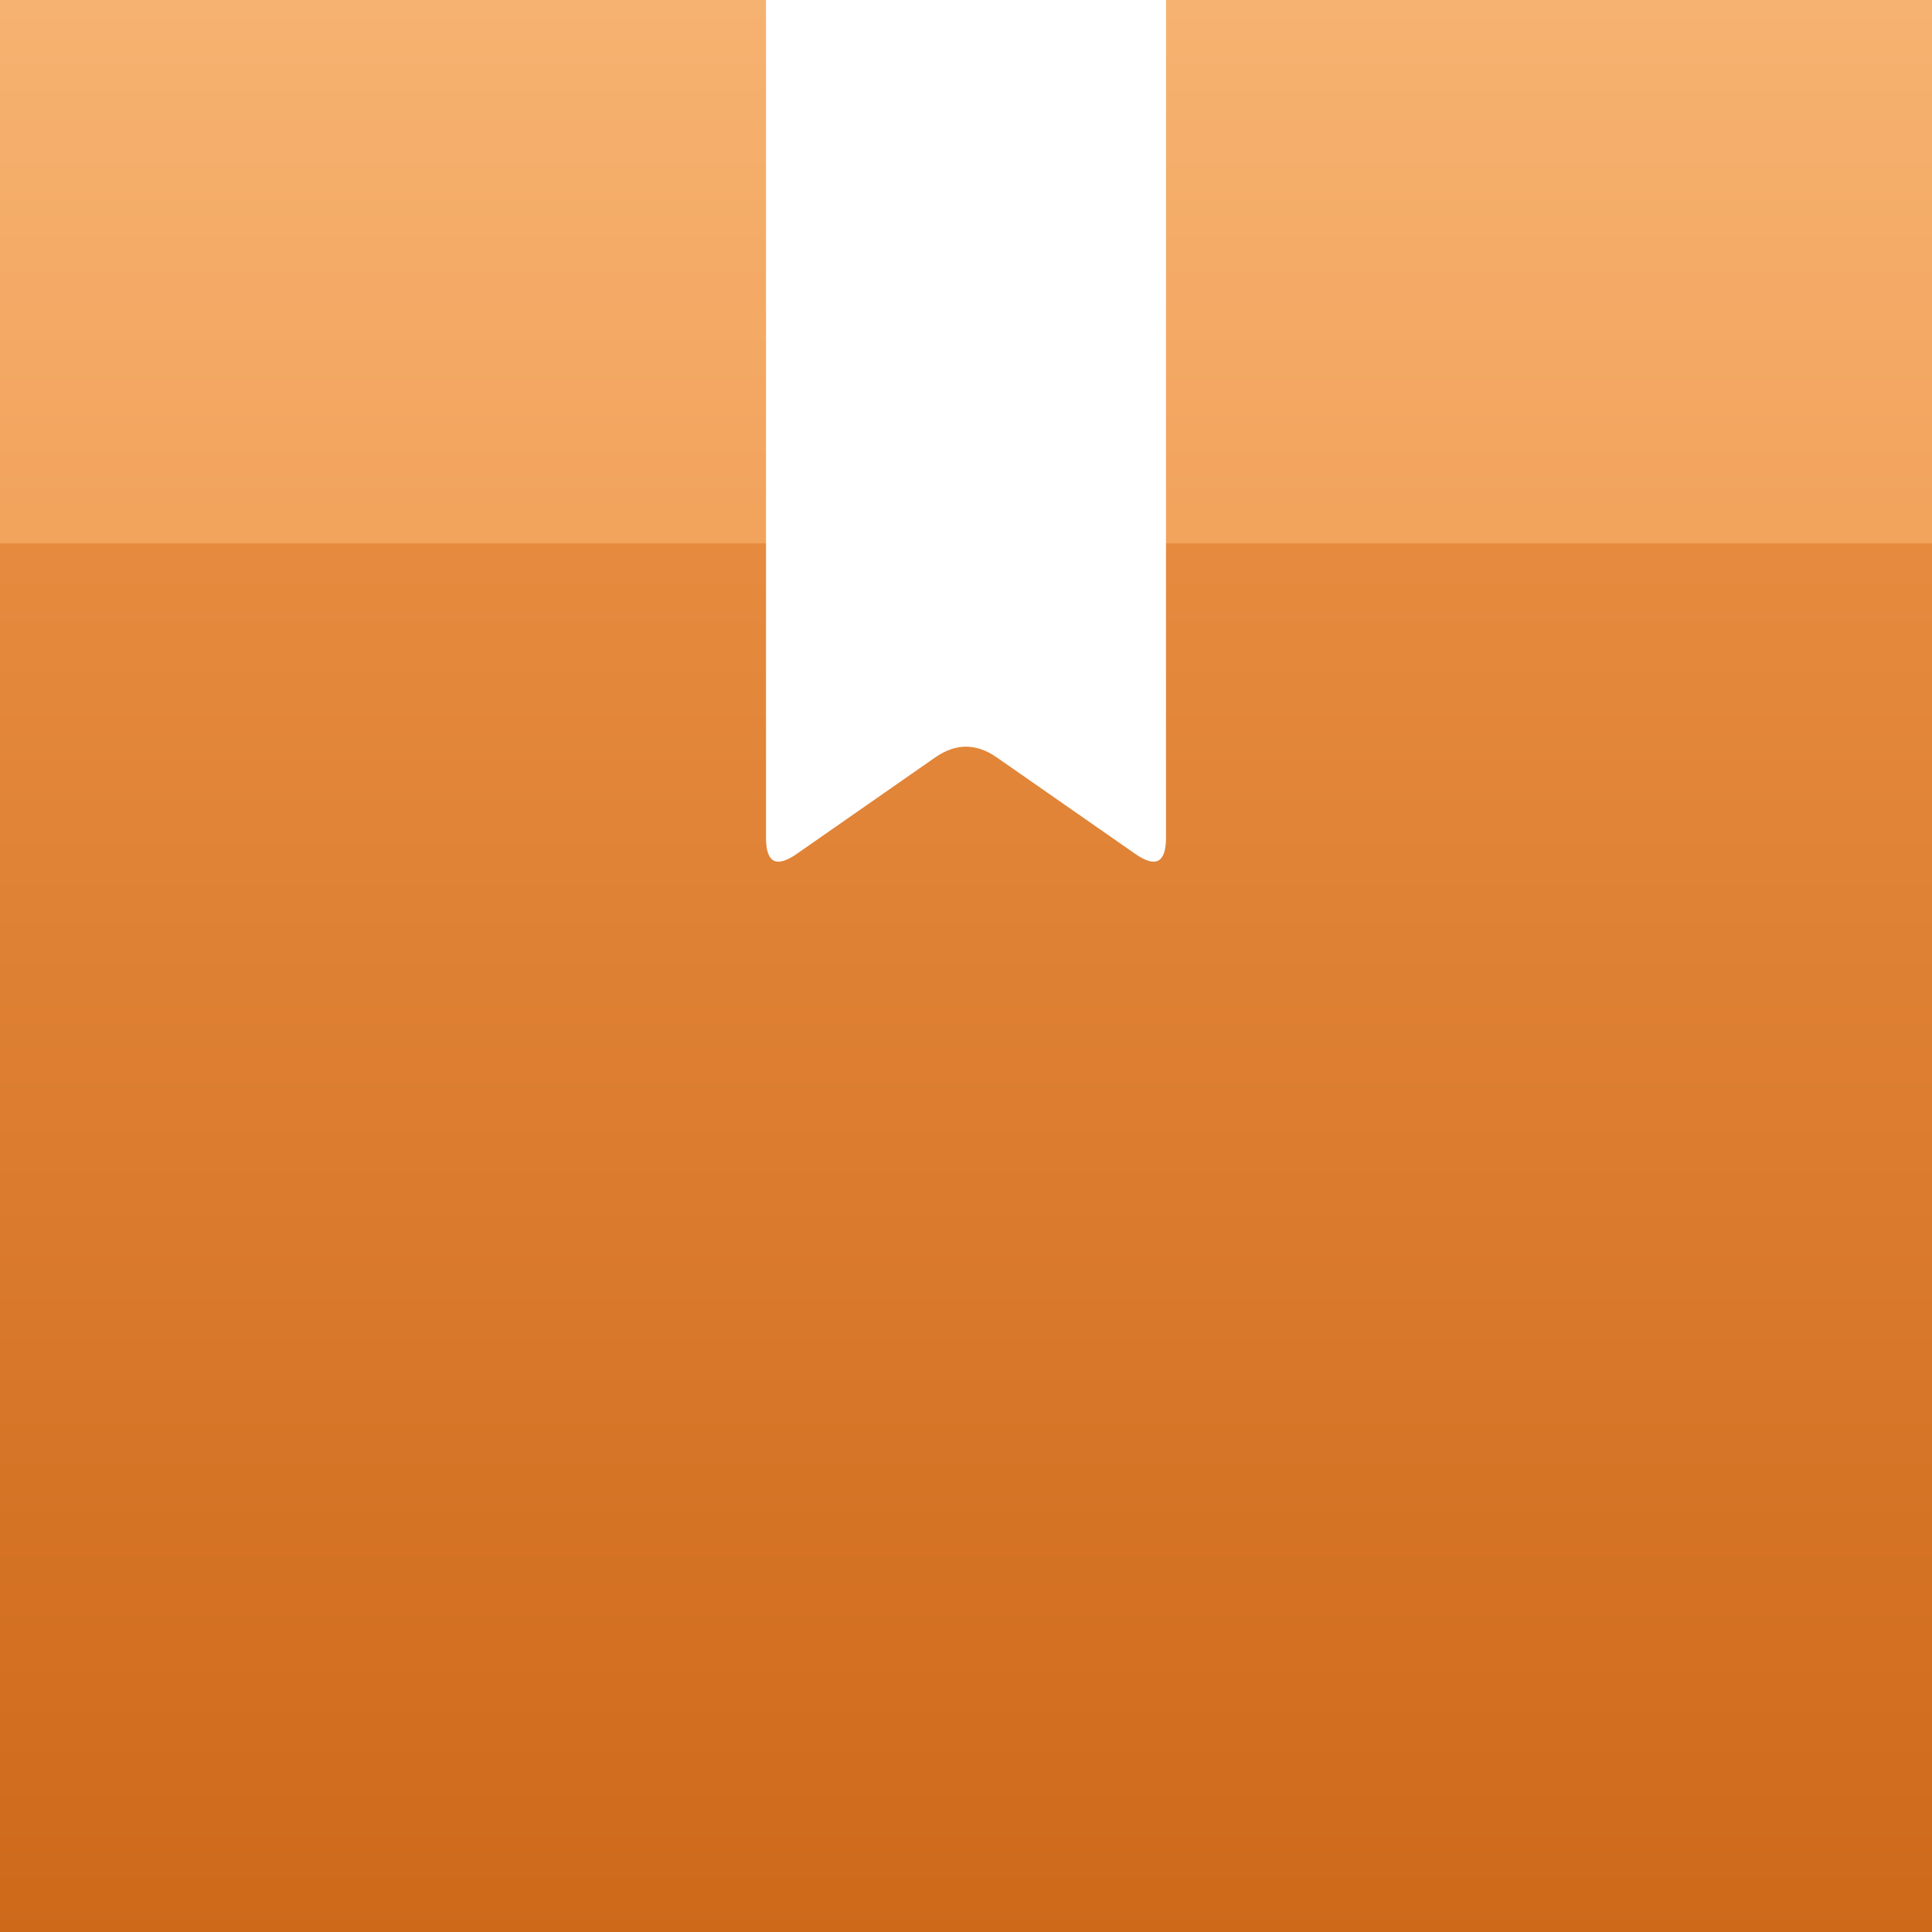
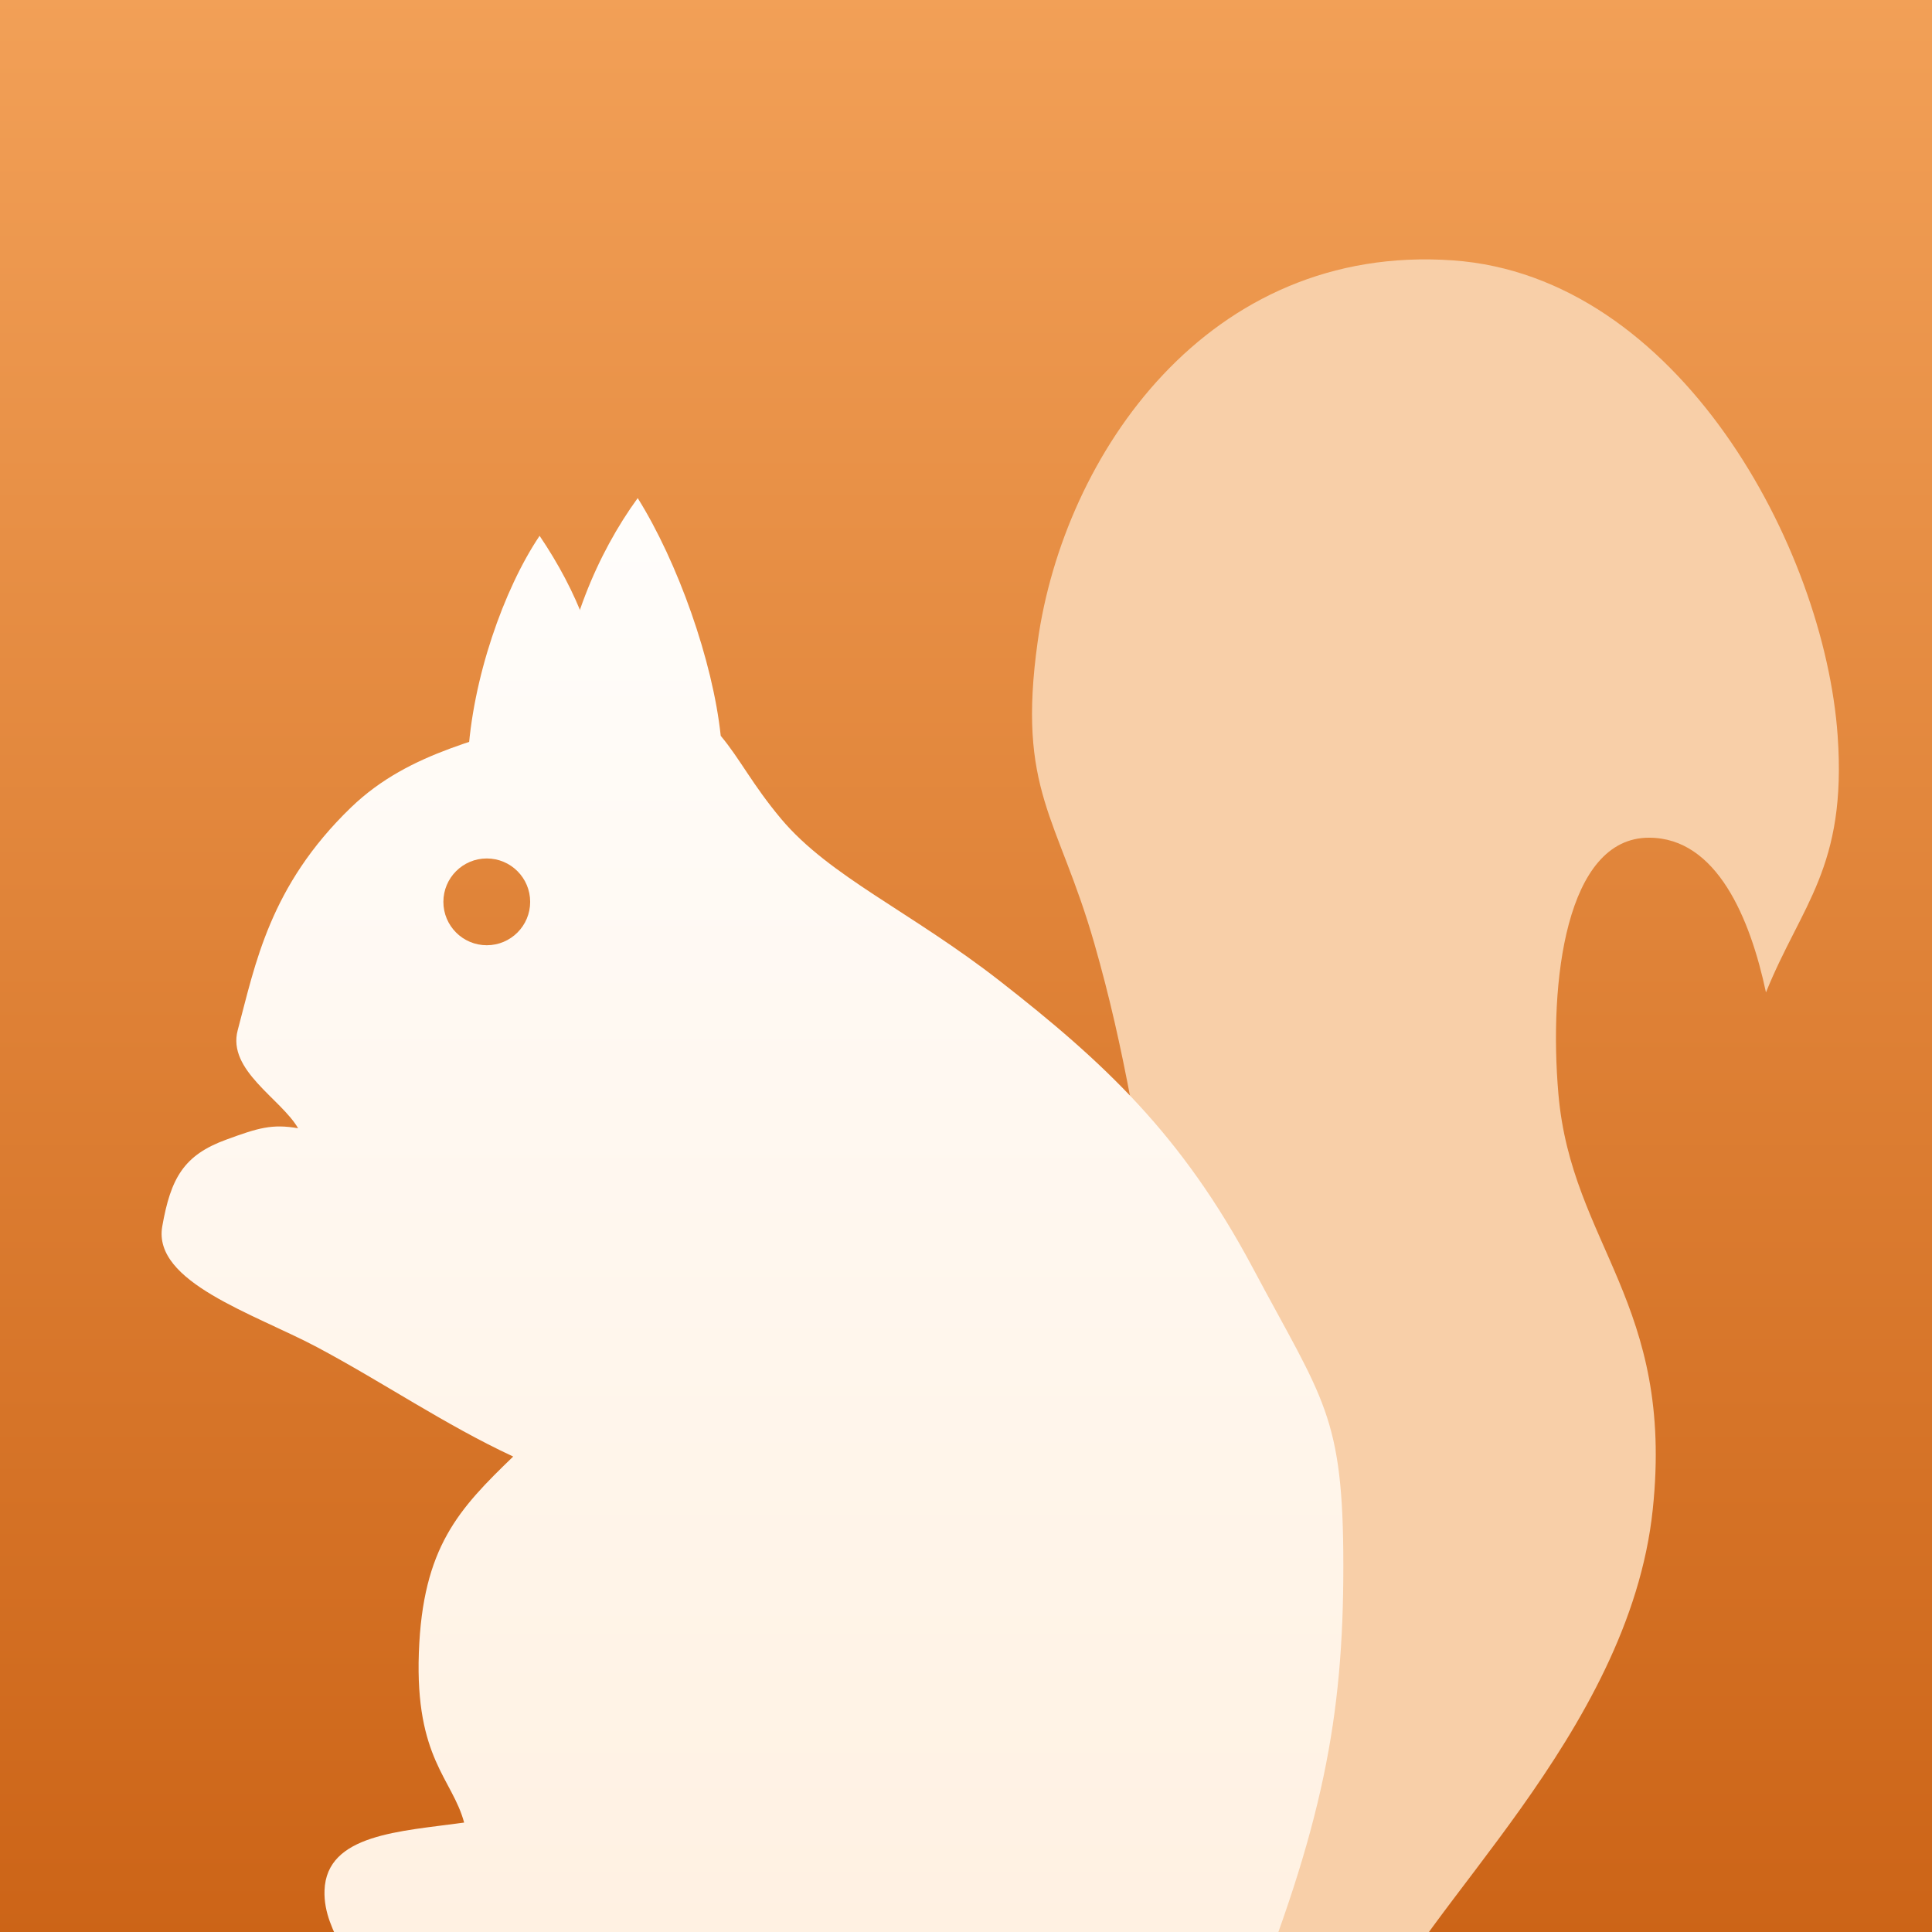
<svg xmlns="http://www.w3.org/2000/svg" viewBox="0 0 1024 1024" width="1024" height="1024">
  <defs>
    <linearGradient id="fill" x1="0" y1="0" x2="0" y2="1" data-dark="#2B2420 #121010">
-       <stop offset="0" stop-color="#EF984D" />
-       <stop offset="1" stop-color="#CE691A" />
+       <stop offset="0" stop-color="#F2A057" />
+       <stop offset="1" stop-color="#CC6417" />
    </linearGradient>
-     <linearGradient id="lid-fill" x1="0" y1="0" x2="0" y2="1">
-       <stop offset="0" stop-color="#F6B271" />
-       <stop offset="1" stop-color="#F2A35C" />
+     <linearGradient id="fur" gradientUnits="userSpaceOnUse" x1="0" y1="140" x2="0" y2="1024">
+       <stop offset="0" stop-color="#FFFFFF" />
+       <stop offset="1" stop-color="#FFF1E2" />
    </linearGradient>
  </defs>
  <rect width="1024" height="1024" fill="url(#fill)" />
-   <g id="lid" data-dark="#362E28" data-tinted-opacity="0.45">
-     <rect width="1024" height="288" fill="url(#lid-fill)" />
+   <g id="tail" data-dark="#B9611E" data-tinted-opacity="0.55">
+     <path fill="#F8CFA8" d="M730.0 1070.0C750.5 1013.6 863.5 919.3 876.0 800.0C887.5 690.6 833.0 659.7 826.0 580.0C820.8 520.2 830.0 444.0 874.0 444.0C910.0 444.0 927.7 486.9 936.0 526.0C954.7 479.6 978.9 459.8 974.0 390.0C967.0 290.2 889.7 146.4 770.0 138.0C640.3 128.9 563.9 241.0 550.0 340.0C538.9 419.2 560.7 432.7 580.0 500.0C596.5 557.7 602.6 601.5 620.0 700.0C637.4 798.5 640.0 970.0 640.0 1070.0C640.0 1070.0 730.0 1070.0 730.0 1070.0Z" />
  </g>
-   <g id="tape" data-dark="#F0954A" data-glass="true">
-     <path fill="#FFFFFF" d="M406 0H618V444Q618 464 601.6 452.5L528.4 401.5Q512 390 495.6 401.5L422.4 452.5Q406 464 406 444Z" />
+   <g id="squirrel" data-dark="#F0954A" data-glass="true">
+     <path fill="url(#fur)" d="M248.0 402.0C250.2 360.1 267.0 312.2 286.0 284.0C306.1 313.8 318.0 344.2 322.0 382.0C322.0 382.0 248.0 402.0 248.0 402.0Z" />
+     <path fill="url(#fur)" fill-rule="evenodd" d="M126.0 546.0C135.3 511.2 142.8 469.7 186.0 428.0C217.7 397.4 258.4 391.7 296.0 378.0C299.1 334.1 316.8 293.1 338.0 264.0C359.2 297.9 377.8 350.2 382.0 390.0C392.3 402.3 398.6 415.6 414.0 434.0C439.7 464.6 482.7 483.1 530.0 520.0C585.2 563.1 626.4 601.4 664.0 672.0C701.6 742.6 712.0 750.0 712.0 830.0C712.0 910.0 701.2 968.0 660.0 1070.0C660.0 1070.0 190.0 1070.0 190.0 1070.0C192.6 1040.1 171.2 1026.0 172.0 1002.0C173.0 972.0 212.3 970.7 246.0 966.0C239.8 942.8 220.0 932.0 222.0 876.0C224.0 820.0 243.2 799.8 272.0 772.0C235.7 755.1 203.3 732.8 168.0 714.0C134.4 696.2 80.8 679.5 86.0 650.0C90.5 624.4 97.4 612.2 120.0 604.0C136.9 597.8 144.2 595.6 158.0 598.0C149.0 582.4 120.3 567.3 126.0 546.0ZM235 478a23 23 0 1 0 46 0a23 23 0 1 0 -46 0Z" />
  </g>
</svg>
